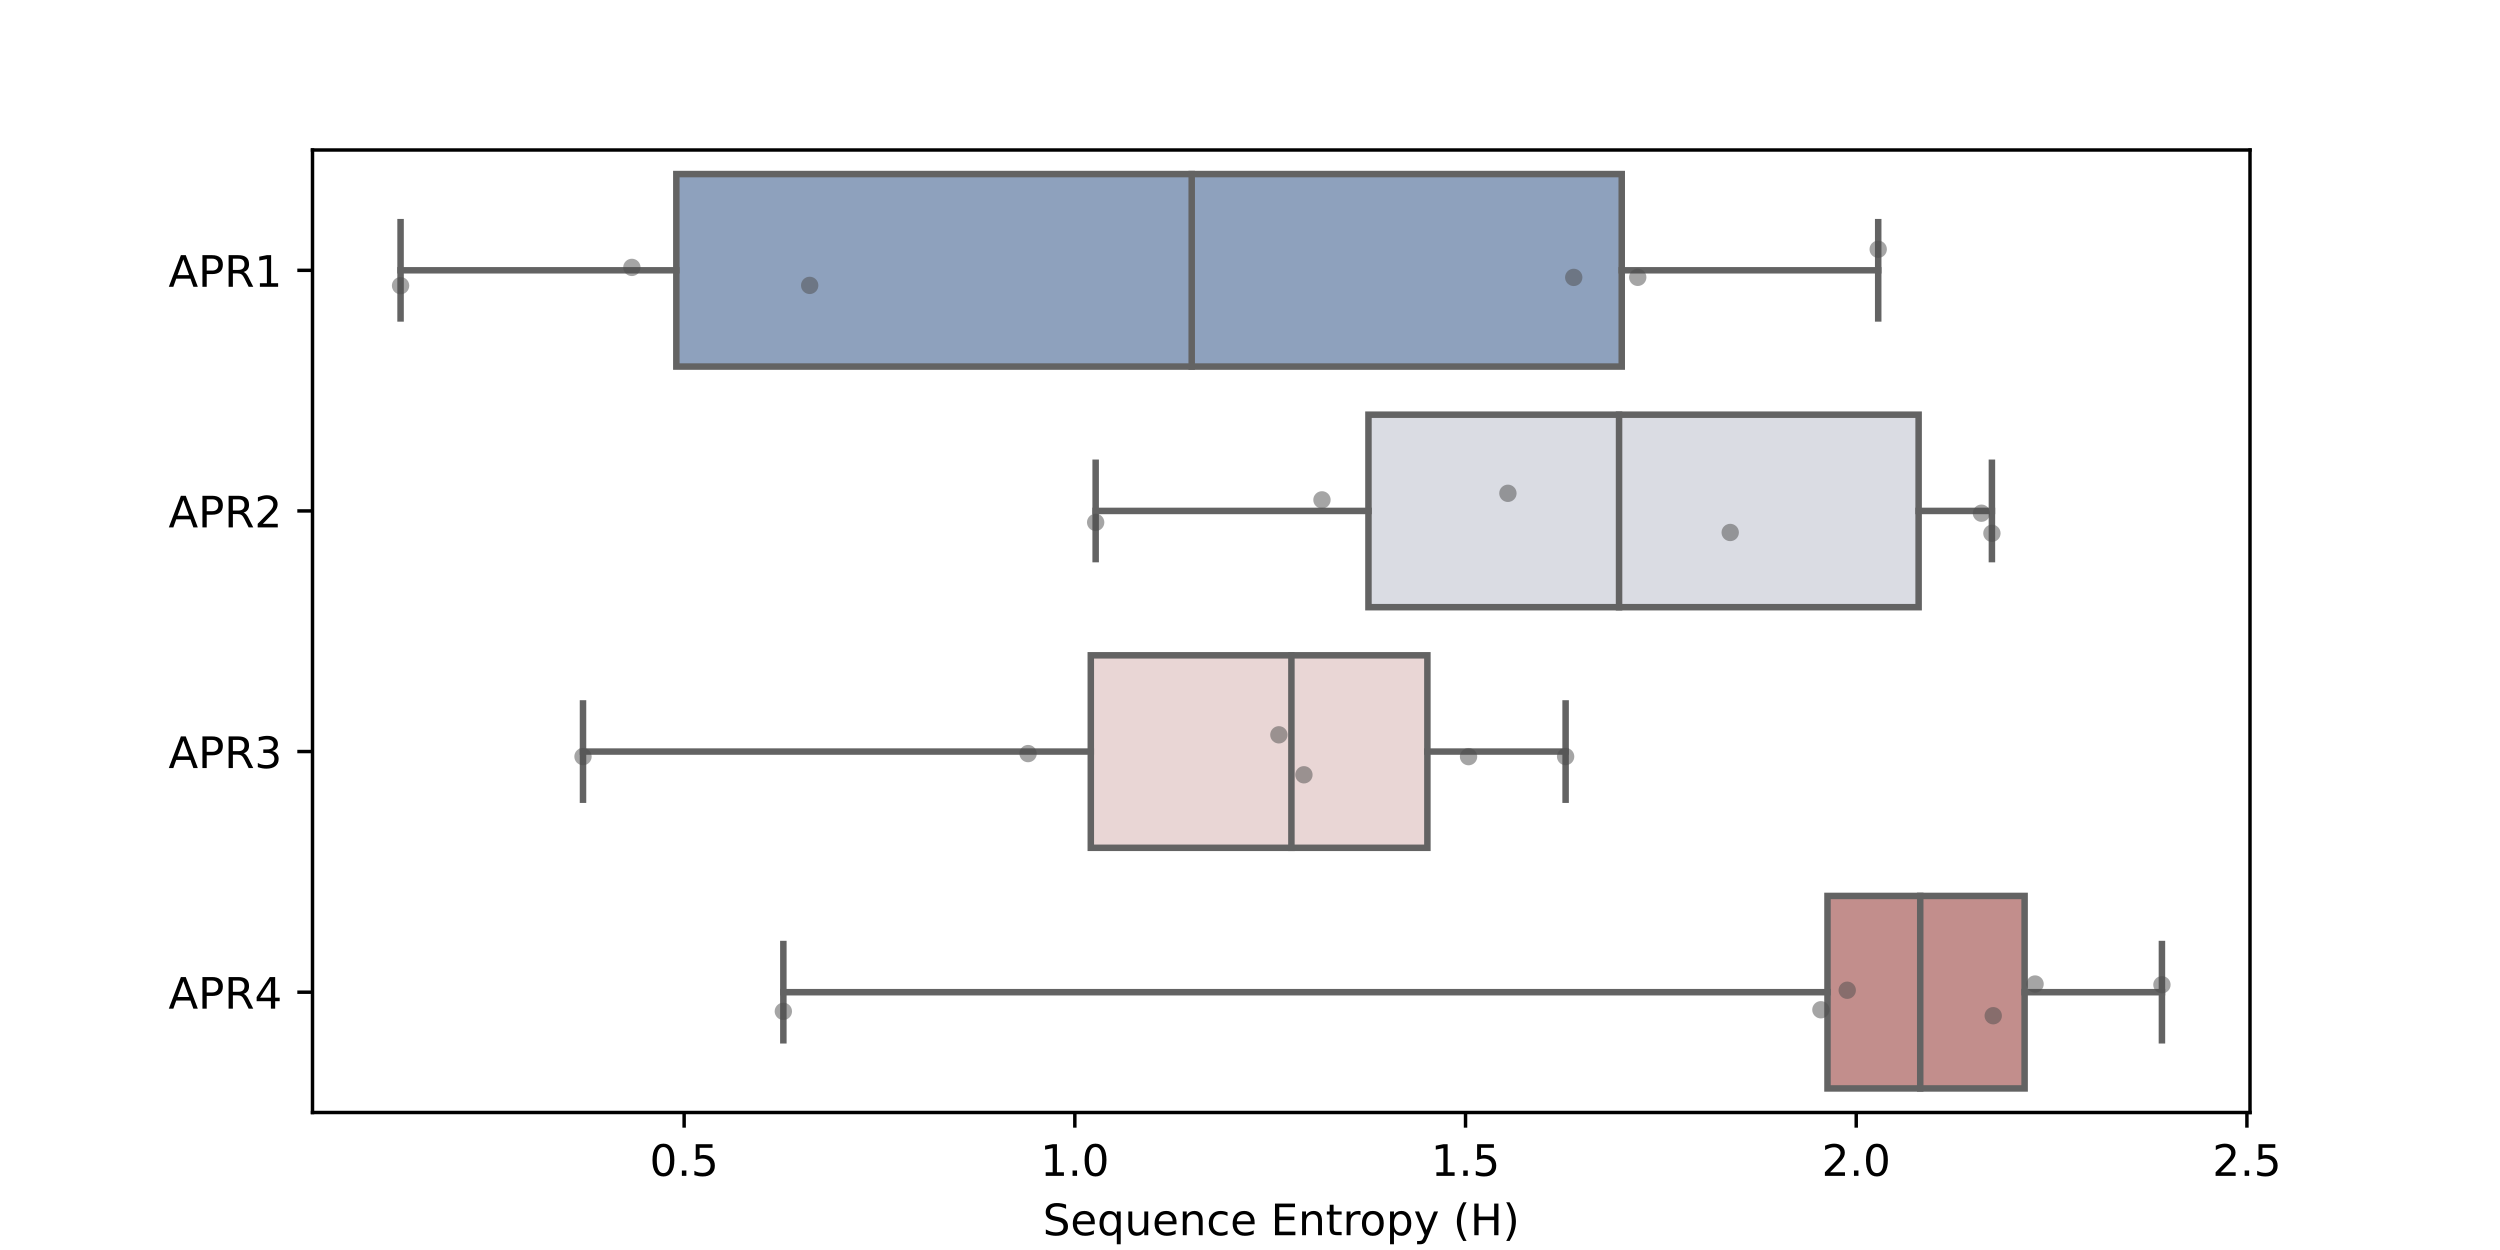
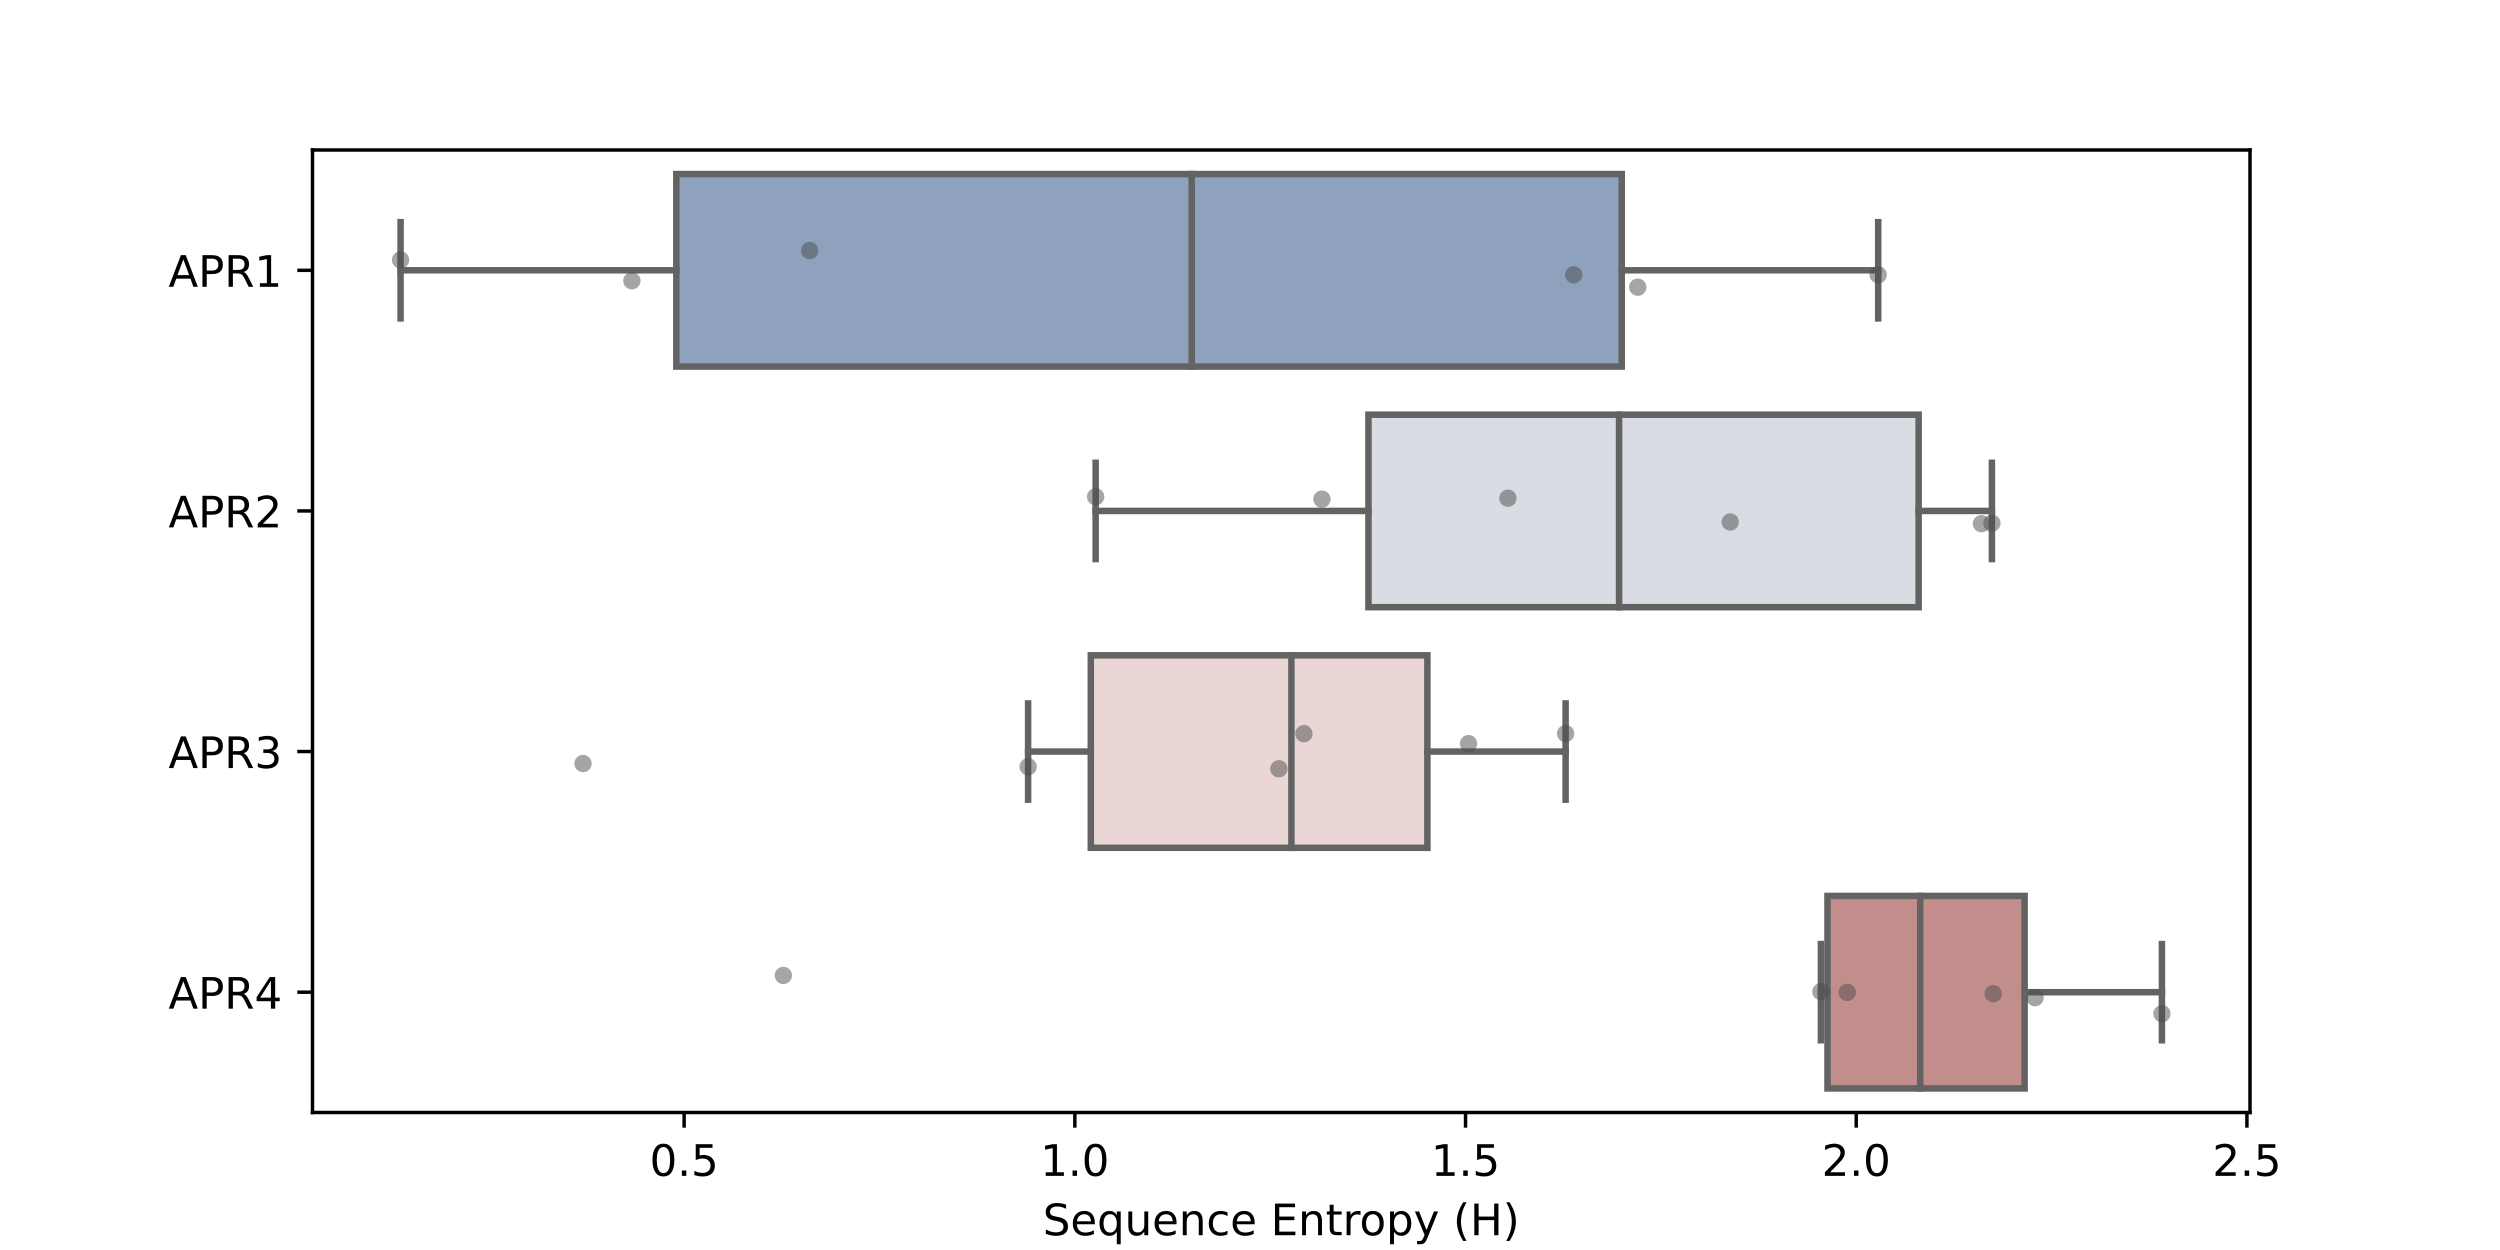
<svg xmlns="http://www.w3.org/2000/svg" xmlns:xlink="http://www.w3.org/1999/xlink" height="288pt" version="1.1" viewBox="0 0 576 288" width="576pt">
  <defs>
    <style type="text/css">*{stroke-linecap:butt;stroke-linejoin:round;}</style>
  </defs>
  <g id="figure_1">
    <g id="patch_1">
      <path d="M 0 288  L 576 288  L 576 0  L 0 0  z " style="fill:#ffffff;" />
    </g>
    <g id="axes_1">
      <g id="patch_2">
        <path d="M 72 256.32  L 518.4 256.32  L 518.4 34.56  L 72 34.56  z " style="fill:#ffffff;" />
      </g>
      <g id="patch_3">
-         <path clip-path="url(#p00f5f6e5c4)" d="M 155.826 40.104  L 155.826 84.456  L 373.648 84.456  L 373.648 40.104  L 155.826 40.104  z " style="fill:#8ea1bd;stroke:#636363;stroke-linejoin:miter;stroke-width:1.5;" />
+         <path clip-path="url(#pb69d9eee3f)" d="M 155.826 40.104  L 155.826 84.456  L 373.648 84.456  L 373.648 40.104  L 155.826 40.104  z " style="fill:#8ea1bd;stroke:#636363;stroke-linejoin:miter;stroke-width:1.5;" />
      </g>
      <g id="patch_4">
-         <path clip-path="url(#p00f5f6e5c4)" d="M 315.291 95.544  L 315.291 139.896  L 442.051 139.896  L 442.051 95.544  L 315.291 95.544  z " style="fill:#dadce3;stroke:#636363;stroke-linejoin:miter;stroke-width:1.5;" />
+         <path clip-path="url(#pb69d9eee3f)" d="M 315.291 95.544  L 315.291 139.896  L 442.051 139.896  L 442.051 95.544  L 315.291 95.544  z " style="fill:#dadce3;stroke:#636363;stroke-linejoin:miter;stroke-width:1.5;" />
      </g>
      <g id="patch_5">
-         <path clip-path="url(#p00f5f6e5c4)" d="M 251.32 150.984  L 251.32 195.336  L 328.87 195.336  L 328.87 150.984  L 251.32 150.984  z " style="fill:#e9d6d5;stroke:#636363;stroke-linejoin:miter;stroke-width:1.5;" />
+         <path clip-path="url(#pb69d9eee3f)" d="M 251.32 150.984  L 251.32 195.336  L 328.87 195.336  L 328.87 150.984  L 251.32 150.984  z " style="fill:#e9d6d5;stroke:#636363;stroke-linejoin:miter;stroke-width:1.5;" />
      </g>
      <g id="patch_6">
-         <path clip-path="url(#p00f5f6e5c4)" d="M 421.053 206.424  L 421.053 250.776  L 466.47 250.776  L 466.47 206.424  L 421.053 206.424  z " style="fill:#c28e8c;stroke:#636363;stroke-linejoin:miter;stroke-width:1.5;" />
+         <path clip-path="url(#pb69d9eee3f)" d="M 421.053 206.424  L 421.053 250.776  L 466.47 250.776  L 466.47 206.424  L 421.053 206.424  z " style="fill:#c28e8c;stroke:#636363;stroke-linejoin:miter;stroke-width:1.5;" />
      </g>
      <g id="matplotlib.axis_1">
        <g id="xtick_1">
          <g id="line2d_1">
            <defs>
-               <path d="M 0 0  L 0 3.5  " id="m4637fc9f55" style="stroke:#000000;stroke-width:0.8;" />
+               <path d="M 0 0  L 0 3.5  " id="m3fe7a7cf0f" style="stroke:#000000;stroke-width:0.8;" />
            </defs>
            <g>
-               <use style="stroke:#000000;stroke-width:0.8;" x="157.625" xlink:href="#m4637fc9f55" y="256.32" />
+               <use style="stroke:#000000;stroke-width:0.8;" x="157.625" xlink:href="#m3fe7a7cf0f" y="256.32" />
            </g>
          </g>
          <g id="text_1">
            <g transform="translate(149.6733 270.9184)scale(0.1 -0.1)">
              <defs>
                <path d="M 31.781 66.406  Q 24.172 66.406 20.328 58.906  Q 16.5 51.422 16.5 36.375  Q 16.5 21.391 20.328 13.891  Q 24.172 6.391 31.781 6.391  Q 39.453 6.391 43.281 13.891  Q 47.125 21.391 47.125 36.375  Q 47.125 51.422 43.281 58.906  Q 39.453 66.406 31.781 66.406  z M 31.781 74.219  Q 44.047 74.219 50.516 64.516  Q 56.984 54.828 56.984 36.375  Q 56.984 17.969 50.516 8.266  Q 44.047 -1.422 31.781 -1.422  Q 19.531 -1.422 13.062 8.266  Q 6.594 17.969 6.594 36.375  Q 6.594 54.828 13.062 64.516  Q 19.531 74.219 31.781 74.219  z " id="DejaVuSans-48" />
                <path d="M 10.688 12.406  L 21 12.406  L 21 0  L 10.688 0  z " id="DejaVuSans-46" />
                <path d="M 10.797 72.906  L 49.516 72.906  L 49.516 64.594  L 19.828 64.594  L 19.828 46.734  Q 21.969 47.469 24.109 47.828  Q 26.266 48.188 28.422 48.188  Q 40.625 48.188 47.75 41.5  Q 54.891 34.812 54.891 23.391  Q 54.891 11.625 47.562 5.094  Q 40.234 -1.422 26.906 -1.422  Q 22.312 -1.422 17.547 -0.641  Q 12.797 0.141 7.719 1.703  L 7.719 11.625  Q 12.109 9.234 16.797 8.062  Q 21.484 6.891 26.703 6.891  Q 35.156 6.891 40.078 11.328  Q 45.016 15.766 45.016 23.391  Q 45.016 31 40.078 35.438  Q 35.156 39.891 26.703 39.891  Q 22.75 39.891 18.812 39.016  Q 14.891 38.141 10.797 36.281  z " id="DejaVuSans-53" />
              </defs>
              <use xlink:href="#DejaVuSans-48" />
              <use x="63.623" xlink:href="#DejaVuSans-46" />
              <use x="95.41" xlink:href="#DejaVuSans-53" />
            </g>
          </g>
        </g>
        <g id="xtick_2">
          <g id="line2d_2">
            <g>
-               <use style="stroke:#000000;stroke-width:0.8;" x="247.641" xlink:href="#m4637fc9f55" y="256.32" />
+               <use style="stroke:#000000;stroke-width:0.8;" x="247.641" xlink:href="#m3fe7a7cf0f" y="256.32" />
            </g>
          </g>
          <g id="text_2">
            <g transform="translate(239.6897 270.9184)scale(0.1 -0.1)">
              <defs>
                <path d="M 12.406 8.297  L 28.516 8.297  L 28.516 63.922  L 10.984 60.406  L 10.984 69.391  L 28.422 72.906  L 38.281 72.906  L 38.281 8.297  L 54.391 8.297  L 54.391 0  L 12.406 0  z " id="DejaVuSans-49" />
              </defs>
              <use xlink:href="#DejaVuSans-49" />
              <use x="63.623" xlink:href="#DejaVuSans-46" />
              <use x="95.41" xlink:href="#DejaVuSans-48" />
            </g>
          </g>
        </g>
        <g id="xtick_3">
          <g id="line2d_3">
            <g>
-               <use style="stroke:#000000;stroke-width:0.8;" x="337.658" xlink:href="#m4637fc9f55" y="256.32" />
+               <use style="stroke:#000000;stroke-width:0.8;" x="337.658" xlink:href="#m3fe7a7cf0f" y="256.32" />
            </g>
          </g>
          <g id="text_3">
            <g transform="translate(329.7061 270.9184)scale(0.1 -0.1)">
              <use xlink:href="#DejaVuSans-49" />
              <use x="63.623" xlink:href="#DejaVuSans-46" />
              <use x="95.41" xlink:href="#DejaVuSans-53" />
            </g>
          </g>
        </g>
        <g id="xtick_4">
          <g id="line2d_4">
            <g>
-               <use style="stroke:#000000;stroke-width:0.8;" x="427.674" xlink:href="#m4637fc9f55" y="256.32" />
+               <use style="stroke:#000000;stroke-width:0.8;" x="427.674" xlink:href="#m3fe7a7cf0f" y="256.32" />
            </g>
          </g>
          <g id="text_4">
            <g transform="translate(419.7225 270.9184)scale(0.1 -0.1)">
              <defs>
                <path d="M 19.188 8.297  L 53.609 8.297  L 53.609 0  L 7.328 0  L 7.328 8.297  Q 12.938 14.109 22.625 23.891  Q 32.328 33.688 34.812 36.531  Q 39.547 41.844 41.422 45.531  Q 43.312 49.219 43.312 52.781  Q 43.312 58.594 39.234 62.25  Q 35.156 65.922 28.609 65.922  Q 23.969 65.922 18.812 64.312  Q 13.672 62.703 7.812 59.422  L 7.812 69.391  Q 13.766 71.781 18.938 73  Q 24.125 74.219 28.422 74.219  Q 39.75 74.219 46.484 68.547  Q 53.219 62.891 53.219 53.422  Q 53.219 48.922 51.531 44.891  Q 49.859 40.875 45.406 35.406  Q 44.188 33.984 37.641 27.219  Q 31.109 20.453 19.188 8.297  z " id="DejaVuSans-50" />
              </defs>
              <use xlink:href="#DejaVuSans-50" />
              <use x="63.623" xlink:href="#DejaVuSans-46" />
              <use x="95.41" xlink:href="#DejaVuSans-48" />
            </g>
          </g>
        </g>
        <g id="xtick_5">
          <g id="line2d_5">
            <g>
-               <use style="stroke:#000000;stroke-width:0.8;" x="517.69" xlink:href="#m4637fc9f55" y="256.32" />
+               <use style="stroke:#000000;stroke-width:0.8;" x="517.69" xlink:href="#m3fe7a7cf0f" y="256.32" />
            </g>
          </g>
          <g id="text_5">
            <g transform="translate(509.7388 270.9184)scale(0.1 -0.1)">
              <use xlink:href="#DejaVuSans-50" />
              <use x="63.623" xlink:href="#DejaVuSans-46" />
              <use x="95.41" xlink:href="#DejaVuSans-53" />
            </g>
          </g>
        </g>
        <g id="text_6">
          <g transform="translate(240.2711 284.5966)scale(0.1 -0.1)">
            <defs>
              <path d="M 53.516 70.516  L 53.516 60.891  Q 47.906 63.578 42.922 64.891  Q 37.938 66.219 33.297 66.219  Q 25.25 66.219 20.875 63.094  Q 16.5 59.969 16.5 54.203  Q 16.5 49.359 19.406 46.891  Q 22.312 44.438 30.422 42.922  L 36.375 41.703  Q 47.406 39.594 52.656 34.297  Q 57.906 29 57.906 20.125  Q 57.906 9.516 50.797 4.047  Q 43.703 -1.422 29.984 -1.422  Q 24.812 -1.422 18.969 -0.25  Q 13.141 0.922 6.891 3.219  L 6.891 13.375  Q 12.891 10.016 18.656 8.297  Q 24.422 6.594 29.984 6.594  Q 38.422 6.594 43.016 9.906  Q 47.609 13.234 47.609 19.391  Q 47.609 24.75 44.312 27.781  Q 41.016 30.812 33.5 32.328  L 27.484 33.5  Q 16.453 35.688 11.516 40.375  Q 6.594 45.062 6.594 53.422  Q 6.594 63.094 13.406 68.656  Q 20.219 74.219 32.172 74.219  Q 37.312 74.219 42.625 73.281  Q 47.953 72.359 53.516 70.516  z " id="DejaVuSans-83" />
              <path d="M 56.203 29.594  L 56.203 25.203  L 14.891 25.203  Q 15.484 15.922 20.484 11.062  Q 25.484 6.203 34.422 6.203  Q 39.594 6.203 44.453 7.469  Q 49.312 8.734 54.109 11.281  L 54.109 2.781  Q 49.266 0.734 44.188 -0.344  Q 39.109 -1.422 33.891 -1.422  Q 20.797 -1.422 13.156 6.188  Q 5.516 13.812 5.516 26.812  Q 5.516 40.234 12.766 48.109  Q 20.016 56 32.328 56  Q 43.359 56 49.781 48.891  Q 56.203 41.797 56.203 29.594  z M 47.219 32.234  Q 47.125 39.594 43.094 43.984  Q 39.062 48.391 32.422 48.391  Q 24.906 48.391 20.391 44.141  Q 15.875 39.891 15.188 32.172  z " id="DejaVuSans-101" />
              <path d="M 14.797 27.297  Q 14.797 17.391 18.875 11.75  Q 22.953 6.109 30.078 6.109  Q 37.203 6.109 41.297 11.75  Q 45.406 17.391 45.406 27.297  Q 45.406 37.203 41.297 42.844  Q 37.203 48.484 30.078 48.484  Q 22.953 48.484 18.875 42.844  Q 14.797 37.203 14.797 27.297  z M 45.406 8.203  Q 42.578 3.328 38.25 0.953  Q 33.938 -1.422 27.875 -1.422  Q 17.969 -1.422 11.734 6.484  Q 5.516 14.406 5.516 27.297  Q 5.516 40.188 11.734 48.094  Q 17.969 56 27.875 56  Q 33.938 56 38.25 53.625  Q 42.578 51.266 45.406 46.391  L 45.406 54.688  L 54.391 54.688  L 54.391 -20.797  L 45.406 -20.797  z " id="DejaVuSans-113" />
              <path d="M 8.5 21.578  L 8.5 54.688  L 17.484 54.688  L 17.484 21.922  Q 17.484 14.156 20.5 10.266  Q 23.531 6.391 29.594 6.391  Q 36.859 6.391 41.078 11.031  Q 45.312 15.672 45.312 23.688  L 45.312 54.688  L 54.297 54.688  L 54.297 0  L 45.312 0  L 45.312 8.406  Q 42.047 3.422 37.719 1  Q 33.406 -1.422 27.688 -1.422  Q 18.266 -1.422 13.375 4.438  Q 8.5 10.297 8.5 21.578  z M 31.109 56  z " id="DejaVuSans-117" />
              <path d="M 54.891 33.016  L 54.891 0  L 45.906 0  L 45.906 32.719  Q 45.906 40.484 42.875 44.328  Q 39.844 48.188 33.797 48.188  Q 26.516 48.188 22.312 43.547  Q 18.109 38.922 18.109 30.906  L 18.109 0  L 9.078 0  L 9.078 54.688  L 18.109 54.688  L 18.109 46.188  Q 21.344 51.125 25.703 53.562  Q 30.078 56 35.797 56  Q 45.219 56 50.047 50.172  Q 54.891 44.344 54.891 33.016  z " id="DejaVuSans-110" />
              <path d="M 48.781 52.594  L 48.781 44.188  Q 44.969 46.297 41.141 47.344  Q 37.312 48.391 33.406 48.391  Q 24.656 48.391 19.812 42.844  Q 14.984 37.312 14.984 27.297  Q 14.984 17.281 19.812 11.734  Q 24.656 6.203 33.406 6.203  Q 37.312 6.203 41.141 7.25  Q 44.969 8.297 48.781 10.406  L 48.781 2.094  Q 45.016 0.344 40.984 -0.531  Q 36.969 -1.422 32.422 -1.422  Q 20.062 -1.422 12.781 6.344  Q 5.516 14.109 5.516 27.297  Q 5.516 40.672 12.859 48.328  Q 20.219 56 33.016 56  Q 37.156 56 41.109 55.141  Q 45.062 54.297 48.781 52.594  z " id="DejaVuSans-99" />
              <path id="DejaVuSans-32" />
              <path d="M 9.812 72.906  L 55.906 72.906  L 55.906 64.594  L 19.672 64.594  L 19.672 43.016  L 54.391 43.016  L 54.391 34.719  L 19.672 34.719  L 19.672 8.297  L 56.781 8.297  L 56.781 0  L 9.812 0  z " id="DejaVuSans-69" />
              <path d="M 18.312 70.219  L 18.312 54.688  L 36.812 54.688  L 36.812 47.703  L 18.312 47.703  L 18.312 18.016  Q 18.312 11.328 20.141 9.422  Q 21.969 7.516 27.594 7.516  L 36.812 7.516  L 36.812 0  L 27.594 0  Q 17.188 0 13.234 3.875  Q 9.281 7.766 9.281 18.016  L 9.281 47.703  L 2.688 47.703  L 2.688 54.688  L 9.281 54.688  L 9.281 70.219  z " id="DejaVuSans-116" />
              <path d="M 41.109 46.297  Q 39.594 47.172 37.812 47.578  Q 36.031 48 33.891 48  Q 26.266 48 22.188 43.047  Q 18.109 38.094 18.109 28.812  L 18.109 0  L 9.078 0  L 9.078 54.688  L 18.109 54.688  L 18.109 46.188  Q 20.953 51.172 25.484 53.578  Q 30.031 56 36.531 56  Q 37.453 56 38.578 55.875  Q 39.703 55.766 41.062 55.516  z " id="DejaVuSans-114" />
              <path d="M 30.609 48.391  Q 23.391 48.391 19.188 42.75  Q 14.984 37.109 14.984 27.297  Q 14.984 17.484 19.156 11.844  Q 23.344 6.203 30.609 6.203  Q 37.797 6.203 41.984 11.859  Q 46.188 17.531 46.188 27.297  Q 46.188 37.016 41.984 42.703  Q 37.797 48.391 30.609 48.391  z M 30.609 56  Q 42.328 56 49.016 48.375  Q 55.719 40.766 55.719 27.297  Q 55.719 13.875 49.016 6.219  Q 42.328 -1.422 30.609 -1.422  Q 18.844 -1.422 12.172 6.219  Q 5.516 13.875 5.516 27.297  Q 5.516 40.766 12.172 48.375  Q 18.844 56 30.609 56  z " id="DejaVuSans-111" />
              <path d="M 18.109 8.203  L 18.109 -20.797  L 9.078 -20.797  L 9.078 54.688  L 18.109 54.688  L 18.109 46.391  Q 20.953 51.266 25.266 53.625  Q 29.594 56 35.594 56  Q 45.562 56 51.781 48.094  Q 58.016 40.188 58.016 27.297  Q 58.016 14.406 51.781 6.484  Q 45.562 -1.422 35.594 -1.422  Q 29.594 -1.422 25.266 0.953  Q 20.953 3.328 18.109 8.203  z M 48.688 27.297  Q 48.688 37.203 44.609 42.844  Q 40.531 48.484 33.406 48.484  Q 26.266 48.484 22.188 42.844  Q 18.109 37.203 18.109 27.297  Q 18.109 17.391 22.188 11.75  Q 26.266 6.109 33.406 6.109  Q 40.531 6.109 44.609 11.75  Q 48.688 17.391 48.688 27.297  z " id="DejaVuSans-112" />
              <path d="M 32.172 -5.078  Q 28.375 -14.844 24.75 -17.812  Q 21.141 -20.797 15.094 -20.797  L 7.906 -20.797  L 7.906 -13.281  L 13.188 -13.281  Q 16.891 -13.281 18.938 -11.516  Q 21 -9.766 23.484 -3.219  L 25.094 0.875  L 2.984 54.688  L 12.5 54.688  L 29.594 11.922  L 46.688 54.688  L 56.203 54.688  z " id="DejaVuSans-121" />
              <path d="M 31 75.875  Q 24.469 64.656 21.281 53.656  Q 18.109 42.672 18.109 31.391  Q 18.109 20.125 21.312 9.062  Q 24.516 -2 31 -13.188  L 23.188 -13.188  Q 15.875 -1.703 12.234 9.375  Q 8.594 20.453 8.594 31.391  Q 8.594 42.281 12.203 53.312  Q 15.828 64.359 23.188 75.875  z " id="DejaVuSans-40" />
              <path d="M 9.812 72.906  L 19.672 72.906  L 19.672 43.016  L 55.516 43.016  L 55.516 72.906  L 65.375 72.906  L 65.375 0  L 55.516 0  L 55.516 34.719  L 19.672 34.719  L 19.672 0  L 9.812 0  z " id="DejaVuSans-72" />
              <path d="M 8.016 75.875  L 15.828 75.875  Q 23.141 64.359 26.781 53.312  Q 30.422 42.281 30.422 31.391  Q 30.422 20.453 26.781 9.375  Q 23.141 -1.703 15.828 -13.188  L 8.016 -13.188  Q 14.5 -2 17.703 9.062  Q 20.906 20.125 20.906 31.391  Q 20.906 42.672 17.703 53.656  Q 14.5 64.656 8.016 75.875  z " id="DejaVuSans-41" />
            </defs>
            <use xlink:href="#DejaVuSans-83" />
            <use x="63.477" xlink:href="#DejaVuSans-101" />
            <use x="125" xlink:href="#DejaVuSans-113" />
            <use x="188.477" xlink:href="#DejaVuSans-117" />
            <use x="251.855" xlink:href="#DejaVuSans-101" />
            <use x="313.379" xlink:href="#DejaVuSans-110" />
            <use x="376.758" xlink:href="#DejaVuSans-99" />
            <use x="431.738" xlink:href="#DejaVuSans-101" />
            <use x="493.262" xlink:href="#DejaVuSans-32" />
            <use x="525.049" xlink:href="#DejaVuSans-69" />
            <use x="588.232" xlink:href="#DejaVuSans-110" />
            <use x="651.611" xlink:href="#DejaVuSans-116" />
            <use x="690.82" xlink:href="#DejaVuSans-114" />
            <use x="729.684" xlink:href="#DejaVuSans-111" />
            <use x="790.865" xlink:href="#DejaVuSans-112" />
            <use x="854.342" xlink:href="#DejaVuSans-121" />
            <use x="913.521" xlink:href="#DejaVuSans-32" />
            <use x="945.309" xlink:href="#DejaVuSans-40" />
            <use x="984.322" xlink:href="#DejaVuSans-72" />
            <use x="1059.518" xlink:href="#DejaVuSans-41" />
          </g>
        </g>
      </g>
      <g id="matplotlib.axis_2">
        <g id="ytick_1">
          <g id="line2d_6">
            <defs>
-               <path d="M 0 0  L -3.5 0  " id="ma2415caf03" style="stroke:#000000;stroke-width:0.8;" />
+               <path d="M 0 0  L -3.5 0  " id="m2f9287ce97" style="stroke:#000000;stroke-width:0.8;" />
            </defs>
            <g>
-               <use style="stroke:#000000;stroke-width:0.8;" x="72" xlink:href="#ma2415caf03" y="62.28" />
+               <use style="stroke:#000000;stroke-width:0.8;" x="72" xlink:href="#m2f9287ce97" y="62.28" />
            </g>
          </g>
          <g id="text_7">
            <g transform="translate(38.81875 66.07922)scale(0.1 -0.1)">
              <defs>
                <path d="M 34.188 63.188  L 20.797 26.906  L 47.609 26.906  z M 28.609 72.906  L 39.797 72.906  L 67.578 0  L 57.328 0  L 50.688 18.703  L 17.828 18.703  L 11.188 0  L 0.781 0  z " id="DejaVuSans-65" />
                <path d="M 19.672 64.797  L 19.672 37.406  L 32.078 37.406  Q 38.969 37.406 42.719 40.969  Q 46.484 44.531 46.484 51.125  Q 46.484 57.672 42.719 61.234  Q 38.969 64.797 32.078 64.797  z M 9.812 72.906  L 32.078 72.906  Q 44.344 72.906 50.609 67.359  Q 56.891 61.812 56.891 51.125  Q 56.891 40.328 50.609 34.812  Q 44.344 29.297 32.078 29.297  L 19.672 29.297  L 19.672 0  L 9.812 0  z " id="DejaVuSans-80" />
                <path d="M 44.391 34.188  Q 47.562 33.109 50.562 29.594  Q 53.562 26.078 56.594 19.922  L 66.609 0  L 56 0  L 46.688 18.703  Q 43.062 26.031 39.672 28.422  Q 36.281 30.812 30.422 30.812  L 19.672 30.812  L 19.672 0  L 9.812 0  L 9.812 72.906  L 32.078 72.906  Q 44.578 72.906 50.734 67.672  Q 56.891 62.453 56.891 51.906  Q 56.891 45.016 53.688 40.469  Q 50.484 35.938 44.391 34.188  z M 19.672 64.797  L 19.672 38.922  L 32.078 38.922  Q 39.203 38.922 42.844 42.219  Q 46.484 45.516 46.484 51.906  Q 46.484 58.297 42.844 61.547  Q 39.203 64.797 32.078 64.797  z " id="DejaVuSans-82" />
              </defs>
              <use xlink:href="#DejaVuSans-65" />
              <use x="68.408" xlink:href="#DejaVuSans-80" />
              <use x="128.711" xlink:href="#DejaVuSans-82" />
              <use x="198.193" xlink:href="#DejaVuSans-49" />
            </g>
          </g>
        </g>
        <g id="ytick_2">
          <g id="line2d_7">
            <g>
-               <use style="stroke:#000000;stroke-width:0.8;" x="72" xlink:href="#ma2415caf03" y="117.72" />
+               <use style="stroke:#000000;stroke-width:0.8;" x="72" xlink:href="#m2f9287ce97" y="117.72" />
            </g>
          </g>
          <g id="text_8">
            <g transform="translate(38.81875 121.5192)scale(0.1 -0.1)">
              <use xlink:href="#DejaVuSans-65" />
              <use x="68.408" xlink:href="#DejaVuSans-80" />
              <use x="128.711" xlink:href="#DejaVuSans-82" />
              <use x="198.193" xlink:href="#DejaVuSans-50" />
            </g>
          </g>
        </g>
        <g id="ytick_3">
          <g id="line2d_8">
            <g>
-               <use style="stroke:#000000;stroke-width:0.8;" x="72" xlink:href="#ma2415caf03" y="173.16" />
+               <use style="stroke:#000000;stroke-width:0.8;" x="72" xlink:href="#m2f9287ce97" y="173.16" />
            </g>
          </g>
          <g id="text_9">
            <g transform="translate(38.81875 176.9592)scale(0.1 -0.1)">
              <defs>
                <path d="M 40.578 39.312  Q 47.656 37.797 51.625 33  Q 55.609 28.219 55.609 21.188  Q 55.609 10.406 48.188 4.484  Q 40.766 -1.422 27.094 -1.422  Q 22.516 -1.422 17.656 -0.516  Q 12.797 0.391 7.625 2.203  L 7.625 11.719  Q 11.719 9.328 16.594 8.109  Q 21.484 6.891 26.812 6.891  Q 36.078 6.891 40.938 10.547  Q 45.797 14.203 45.797 21.188  Q 45.797 27.641 41.281 31.266  Q 36.766 34.906 28.719 34.906  L 20.219 34.906  L 20.219 43.016  L 29.109 43.016  Q 36.375 43.016 40.234 45.922  Q 44.094 48.828 44.094 54.297  Q 44.094 59.906 40.109 62.906  Q 36.141 65.922 28.719 65.922  Q 24.656 65.922 20.016 65.031  Q 15.375 64.156 9.812 62.312  L 9.812 71.094  Q 15.438 72.656 20.344 73.438  Q 25.25 74.219 29.594 74.219  Q 40.828 74.219 47.359 69.109  Q 53.906 64.016 53.906 55.328  Q 53.906 49.266 50.438 45.094  Q 46.969 40.922 40.578 39.312  z " id="DejaVuSans-51" />
              </defs>
              <use xlink:href="#DejaVuSans-65" />
              <use x="68.408" xlink:href="#DejaVuSans-80" />
              <use x="128.711" xlink:href="#DejaVuSans-82" />
              <use x="198.193" xlink:href="#DejaVuSans-51" />
            </g>
          </g>
        </g>
        <g id="ytick_4">
          <g id="line2d_9">
            <g>
-               <use style="stroke:#000000;stroke-width:0.8;" x="72" xlink:href="#ma2415caf03" y="228.6" />
+               <use style="stroke:#000000;stroke-width:0.8;" x="72" xlink:href="#m2f9287ce97" y="228.6" />
            </g>
          </g>
          <g id="text_10">
            <g transform="translate(38.81875 232.3992)scale(0.1 -0.1)">
              <defs>
                <path d="M 37.797 64.312  L 12.891 25.391  L 37.797 25.391  z M 35.203 72.906  L 47.609 72.906  L 47.609 25.391  L 58.016 25.391  L 58.016 17.188  L 47.609 17.188  L 47.609 0  L 37.797 0  L 37.797 17.188  L 4.891 17.188  L 4.891 26.703  z " id="DejaVuSans-52" />
              </defs>
              <use xlink:href="#DejaVuSans-65" />
              <use x="68.408" xlink:href="#DejaVuSans-80" />
              <use x="128.711" xlink:href="#DejaVuSans-82" />
              <use x="198.193" xlink:href="#DejaVuSans-52" />
            </g>
          </g>
        </g>
      </g>
      <g id="line2d_10">
-         <path clip-path="url(#p00f5f6e5c4)" d="M 155.826 62.28  L 92.291 62.28  " style="fill:none;stroke:#636363;stroke-linecap:square;stroke-width:1.5;" />
+         <path clip-path="url(#pb69d9eee3f)" d="M 155.826 62.28  L 92.291 62.28  " style="fill:none;stroke:#636363;stroke-linecap:square;stroke-width:1.5;" />
      </g>
      <g id="line2d_11">
-         <path clip-path="url(#p00f5f6e5c4)" d="M 373.648 62.28  L 432.738 62.28  " style="fill:none;stroke:#636363;stroke-linecap:square;stroke-width:1.5;" />
+         <path clip-path="url(#pb69d9eee3f)" d="M 373.648 62.28  L 432.738 62.28  " style="fill:none;stroke:#636363;stroke-linecap:square;stroke-width:1.5;" />
      </g>
      <g id="line2d_12">
-         <path clip-path="url(#p00f5f6e5c4)" d="M 92.291 51.192  L 92.291 73.368  " style="fill:none;stroke:#636363;stroke-linecap:square;stroke-width:1.5;" />
+         <path clip-path="url(#pb69d9eee3f)" d="M 92.291 51.192  L 92.291 73.368  " style="fill:none;stroke:#636363;stroke-linecap:square;stroke-width:1.5;" />
      </g>
      <g id="line2d_13">
-         <path clip-path="url(#p00f5f6e5c4)" d="M 432.738 51.192  L 432.738 73.368  " style="fill:none;stroke:#636363;stroke-linecap:square;stroke-width:1.5;" />
+         <path clip-path="url(#pb69d9eee3f)" d="M 432.738 51.192  L 432.738 73.368  " style="fill:none;stroke:#636363;stroke-linecap:square;stroke-width:1.5;" />
      </g>
      <g id="line2d_14" />
      <g id="line2d_15">
-         <path clip-path="url(#p00f5f6e5c4)" d="M 315.291 117.72  L 252.439 117.72  " style="fill:none;stroke:#636363;stroke-linecap:square;stroke-width:1.5;" />
+         <path clip-path="url(#pb69d9eee3f)" d="M 315.291 117.72  L 252.439 117.72  " style="fill:none;stroke:#636363;stroke-linecap:square;stroke-width:1.5;" />
      </g>
      <g id="line2d_16">
-         <path clip-path="url(#p00f5f6e5c4)" d="M 442.051 117.72  L 458.937 117.72  " style="fill:none;stroke:#636363;stroke-linecap:square;stroke-width:1.5;" />
+         <path clip-path="url(#pb69d9eee3f)" d="M 442.051 117.72  L 458.937 117.72  " style="fill:none;stroke:#636363;stroke-linecap:square;stroke-width:1.5;" />
      </g>
      <g id="line2d_17">
-         <path clip-path="url(#p00f5f6e5c4)" d="M 252.439 106.632  L 252.439 128.808  " style="fill:none;stroke:#636363;stroke-linecap:square;stroke-width:1.5;" />
+         <path clip-path="url(#pb69d9eee3f)" d="M 252.439 106.632  L 252.439 128.808  " style="fill:none;stroke:#636363;stroke-linecap:square;stroke-width:1.5;" />
      </g>
      <g id="line2d_18">
-         <path clip-path="url(#p00f5f6e5c4)" d="M 458.937 106.632  L 458.937 128.808  " style="fill:none;stroke:#636363;stroke-linecap:square;stroke-width:1.5;" />
+         <path clip-path="url(#pb69d9eee3f)" d="M 458.937 106.632  L 458.937 128.808  " style="fill:none;stroke:#636363;stroke-linecap:square;stroke-width:1.5;" />
      </g>
      <g id="line2d_19" />
      <g id="line2d_20">
-         <path clip-path="url(#p00f5f6e5c4)" d="M 251.32 173.16  L 134.324 173.16  " style="fill:none;stroke:#636363;stroke-linecap:square;stroke-width:1.5;" />
+         <path clip-path="url(#pb69d9eee3f)" d="M 251.32 173.16  L 236.874 173.16  " style="fill:none;stroke:#636363;stroke-linecap:square;stroke-width:1.5;" />
      </g>
      <g id="line2d_21">
-         <path clip-path="url(#p00f5f6e5c4)" d="M 328.87 173.16  L 360.717 173.16  " style="fill:none;stroke:#636363;stroke-linecap:square;stroke-width:1.5;" />
+         <path clip-path="url(#pb69d9eee3f)" d="M 328.87 173.16  L 360.717 173.16  " style="fill:none;stroke:#636363;stroke-linecap:square;stroke-width:1.5;" />
      </g>
      <g id="line2d_22">
-         <path clip-path="url(#p00f5f6e5c4)" d="M 134.324 162.072  L 134.324 184.248  " style="fill:none;stroke:#636363;stroke-linecap:square;stroke-width:1.5;" />
+         <path clip-path="url(#pb69d9eee3f)" d="M 236.874 162.072  L 236.874 184.248  " style="fill:none;stroke:#636363;stroke-linecap:square;stroke-width:1.5;" />
      </g>
      <g id="line2d_23">
-         <path clip-path="url(#p00f5f6e5c4)" d="M 360.717 162.072  L 360.717 184.248  " style="fill:none;stroke:#636363;stroke-linecap:square;stroke-width:1.5;" />
+         <path clip-path="url(#pb69d9eee3f)" d="M 360.717 162.072  L 360.717 184.248  " style="fill:none;stroke:#636363;stroke-linecap:square;stroke-width:1.5;" />
      </g>
      <g id="line2d_24" />
      <g id="line2d_25">
-         <path clip-path="url(#p00f5f6e5c4)" d="M 421.053 228.6  L 180.483 228.6  " style="fill:none;stroke:#636363;stroke-linecap:square;stroke-width:1.5;" />
+         <path clip-path="url(#pb69d9eee3f)" d="M 421.053 228.6  L 419.537 228.6  " style="fill:none;stroke:#636363;stroke-linecap:square;stroke-width:1.5;" />
      </g>
      <g id="line2d_26">
-         <path clip-path="url(#p00f5f6e5c4)" d="M 466.47 228.6  L 498.109 228.6  " style="fill:none;stroke:#636363;stroke-linecap:square;stroke-width:1.5;" />
+         <path clip-path="url(#pb69d9eee3f)" d="M 466.47 228.6  L 498.109 228.6  " style="fill:none;stroke:#636363;stroke-linecap:square;stroke-width:1.5;" />
      </g>
      <g id="line2d_27">
-         <path clip-path="url(#p00f5f6e5c4)" d="M 180.483 217.512  L 180.483 239.688  " style="fill:none;stroke:#636363;stroke-linecap:square;stroke-width:1.5;" />
+         <path clip-path="url(#pb69d9eee3f)" d="M 419.537 217.512  L 419.537 239.688  " style="fill:none;stroke:#636363;stroke-linecap:square;stroke-width:1.5;" />
      </g>
      <g id="line2d_28">
-         <path clip-path="url(#p00f5f6e5c4)" d="M 498.109 217.512  L 498.109 239.688  " style="fill:none;stroke:#636363;stroke-linecap:square;stroke-width:1.5;" />
+         <path clip-path="url(#pb69d9eee3f)" d="M 498.109 217.512  L 498.109 239.688  " style="fill:none;stroke:#636363;stroke-linecap:square;stroke-width:1.5;" />
      </g>
      <g id="line2d_29" />
      <g id="line2d_30">
-         <path clip-path="url(#p00f5f6e5c4)" d="M 274.569 40.104  L 274.569 84.456  " style="fill:none;stroke:#636363;stroke-linecap:square;stroke-width:1.5;" />
+         <path clip-path="url(#pb69d9eee3f)" d="M 274.569 40.104  L 274.569 84.456  " style="fill:none;stroke:#636363;stroke-linecap:square;stroke-width:1.5;" />
      </g>
      <g id="line2d_31">
-         <path clip-path="url(#p00f5f6e5c4)" d="M 373.031 95.544  L 373.031 139.896  " style="fill:none;stroke:#636363;stroke-linecap:square;stroke-width:1.5;" />
+         <path clip-path="url(#pb69d9eee3f)" d="M 373.031 95.544  L 373.031 139.896  " style="fill:none;stroke:#636363;stroke-linecap:square;stroke-width:1.5;" />
      </g>
      <g id="line2d_32">
-         <path clip-path="url(#p00f5f6e5c4)" d="M 297.539 150.984  L 297.539 195.336  " style="fill:none;stroke:#636363;stroke-linecap:square;stroke-width:1.5;" />
+         <path clip-path="url(#pb69d9eee3f)" d="M 297.539 150.984  L 297.539 195.336  " style="fill:none;stroke:#636363;stroke-linecap:square;stroke-width:1.5;" />
      </g>
      <g id="line2d_33">
-         <path clip-path="url(#p00f5f6e5c4)" d="M 442.421 206.424  L 442.421 250.776  " style="fill:none;stroke:#636363;stroke-linecap:square;stroke-width:1.5;" />
+         <path clip-path="url(#pb69d9eee3f)" d="M 442.421 206.424  L 442.421 250.776  " style="fill:none;stroke:#636363;stroke-linecap:square;stroke-width:1.5;" />
      </g>
      <g id="patch_7">
        <path d="M 72 256.32  L 72 34.56  " style="fill:none;stroke:#000000;stroke-linecap:square;stroke-linejoin:miter;stroke-width:0.8;" />
      </g>
      <g id="patch_8">
        <path d="M 518.4 256.32  L 518.4 34.56  " style="fill:none;stroke:#000000;stroke-linecap:square;stroke-linejoin:miter;stroke-width:0.8;" />
      </g>
      <g id="patch_9">
        <path d="M 72 256.32  L 518.4 256.32  " style="fill:none;stroke:#000000;stroke-linecap:square;stroke-linejoin:miter;stroke-width:0.8;" />
      </g>
      <g id="patch_10">
        <path d="M 72 34.56  L 518.4 34.56  " style="fill:none;stroke:#000000;stroke-linecap:square;stroke-linejoin:miter;stroke-width:0.8;" />
      </g>
      <g id="PathCollection_1">
        <defs>
-           <path d="M 0 2  C 0.53 2 1.039 1.789 1.414 1.414  C 1.789 1.039 2 0.53 2 -0  C 2 -0.53 1.789 -1.039 1.414 -1.414  C 1.039 -1.789 0.53 -2 0 -2  C -0.53 -2 -1.039 -1.789 -1.414 -1.414  C -1.789 -1.039 -2 -0.53 -2 0  C -2 0.53 -1.789 1.039 -1.414 1.414  C -1.039 1.789 -0.53 2 0 2  z " id="C0_0_3489efbf6b" />
+           <path d="M 0 2  C 0.53 2 1.039 1.789 1.414 1.414  C 1.789 1.039 2 0.53 2 -0  C 2 -0.53 1.789 -1.039 1.414 -1.414  C 1.039 -1.789 0.53 -2 0 -2  C -0.53 -2 -1.039 -1.789 -1.414 -1.414  C -1.789 -1.039 -2 -0.53 -2 0  C -2 0.53 -1.789 1.039 -1.414 1.414  C -1.039 1.789 -0.53 2 0 2  z " id="C0_0_2dab976154" />
        </defs>
-         <g clip-path="url(#p00f5f6e5c4)">
-           <use style="fill:#4c4c4c;fill-opacity:0.5;" x="145.584" xlink:href="#C0_0_3489efbf6b" y="61.611" />
-         </g>
-         <g clip-path="url(#p00f5f6e5c4)">
-           <use style="fill:#4c4c4c;fill-opacity:0.5;" x="432.738" xlink:href="#C0_0_3489efbf6b" y="57.429" />
-         </g>
-         <g clip-path="url(#p00f5f6e5c4)">
-           <use style="fill:#4c4c4c;fill-opacity:0.5;" x="377.335" xlink:href="#C0_0_3489efbf6b" y="63.897" />
-         </g>
-         <g clip-path="url(#p00f5f6e5c4)">
-           <use style="fill:#4c4c4c;fill-opacity:0.5;" x="362.588" xlink:href="#C0_0_3489efbf6b" y="63.913" />
-         </g>
-         <g clip-path="url(#p00f5f6e5c4)">
-           <use style="fill:#4c4c4c;fill-opacity:0.5;" x="186.55" xlink:href="#C0_0_3489efbf6b" y="65.754" />
-         </g>
-         <g clip-path="url(#p00f5f6e5c4)">
-           <use style="fill:#4c4c4c;fill-opacity:0.5;" x="92.291" xlink:href="#C0_0_3489efbf6b" y="65.819" />
+         <g clip-path="url(#pb69d9eee3f)">
+           <use style="fill:#4c4c4c;fill-opacity:0.5;" x="145.584" xlink:href="#C0_0_2dab976154" y="64.69" />
+         </g>
+         <g clip-path="url(#pb69d9eee3f)">
+           <use style="fill:#4c4c4c;fill-opacity:0.5;" x="432.738" xlink:href="#C0_0_2dab976154" y="63.314" />
+         </g>
+         <g clip-path="url(#pb69d9eee3f)">
+           <use style="fill:#4c4c4c;fill-opacity:0.5;" x="377.335" xlink:href="#C0_0_2dab976154" y="66.167" />
+         </g>
+         <g clip-path="url(#pb69d9eee3f)">
+           <use style="fill:#4c4c4c;fill-opacity:0.5;" x="362.588" xlink:href="#C0_0_2dab976154" y="63.313" />
+         </g>
+         <g clip-path="url(#pb69d9eee3f)">
+           <use style="fill:#4c4c4c;fill-opacity:0.5;" x="186.55" xlink:href="#C0_0_2dab976154" y="57.739" />
+         </g>
+         <g clip-path="url(#pb69d9eee3f)">
+           <use style="fill:#4c4c4c;fill-opacity:0.5;" x="92.291" xlink:href="#C0_0_2dab976154" y="59.88" />
        </g>
      </g>
      <g id="PathCollection_2">
        <defs>
-           <path d="M 0 2  C 0.53 2 1.039 1.789 1.414 1.414  C 1.789 1.039 2 0.53 2 -0  C 2 -0.53 1.789 -1.039 1.414 -1.414  C 1.039 -1.789 0.53 -2 0 -2  C -0.53 -2 -1.039 -1.789 -1.414 -1.414  C -1.789 -1.039 -2 -0.53 -2 0  C -2 0.53 -1.789 1.039 -1.414 1.414  C -1.039 1.789 -0.53 2 0 2  z " id="C1_0_4af831c105" />
+           <path d="M 0 2  C 0.53 2 1.039 1.789 1.414 1.414  C 1.789 1.039 2 0.53 2 -0  C 2 -0.53 1.789 -1.039 1.414 -1.414  C 1.039 -1.789 0.53 -2 0 -2  C -0.53 -2 -1.039 -1.789 -1.414 -1.414  C -1.789 -1.039 -2 -0.53 -2 0  C -2 0.53 -1.789 1.039 -1.414 1.414  C -1.039 1.789 -0.53 2 0 2  z " id="C1_0_4748335c1d" />
        </defs>
-         <g clip-path="url(#p00f5f6e5c4)">
-           <use style="fill:#4c4c4c;fill-opacity:0.5;" x="304.581" xlink:href="#C1_0_4af831c105" y="115.171" />
-         </g>
-         <g clip-path="url(#p00f5f6e5c4)">
-           <use style="fill:#4c4c4c;fill-opacity:0.5;" x="252.439" xlink:href="#C1_0_4af831c105" y="120.357" />
-         </g>
-         <g clip-path="url(#p00f5f6e5c4)">
-           <use style="fill:#4c4c4c;fill-opacity:0.5;" x="458.937" xlink:href="#C1_0_4af831c105" y="122.874" />
-         </g>
-         <g clip-path="url(#p00f5f6e5c4)">
-           <use style="fill:#4c4c4c;fill-opacity:0.5;" x="398.641" xlink:href="#C1_0_4af831c105" y="122.684" />
-         </g>
-         <g clip-path="url(#p00f5f6e5c4)">
-           <use style="fill:#4c4c4c;fill-opacity:0.5;" x="347.422" xlink:href="#C1_0_4af831c105" y="113.66" />
-         </g>
-         <g clip-path="url(#p00f5f6e5c4)">
-           <use style="fill:#4c4c4c;fill-opacity:0.5;" x="456.522" xlink:href="#C1_0_4af831c105" y="118.244" />
+         <g clip-path="url(#pb69d9eee3f)">
+           <use style="fill:#4c4c4c;fill-opacity:0.5;" x="304.581" xlink:href="#C1_0_4748335c1d" y="115" />
+         </g>
+         <g clip-path="url(#pb69d9eee3f)">
+           <use style="fill:#4c4c4c;fill-opacity:0.5;" x="252.439" xlink:href="#C1_0_4748335c1d" y="114.454" />
+         </g>
+         <g clip-path="url(#pb69d9eee3f)">
+           <use style="fill:#4c4c4c;fill-opacity:0.5;" x="458.937" xlink:href="#C1_0_4748335c1d" y="120.555" />
+         </g>
+         <g clip-path="url(#pb69d9eee3f)">
+           <use style="fill:#4c4c4c;fill-opacity:0.5;" x="398.641" xlink:href="#C1_0_4748335c1d" y="120.263" />
+         </g>
+         <g clip-path="url(#pb69d9eee3f)">
+           <use style="fill:#4c4c4c;fill-opacity:0.5;" x="347.422" xlink:href="#C1_0_4748335c1d" y="114.785" />
+         </g>
+         <g clip-path="url(#pb69d9eee3f)">
+           <use style="fill:#4c4c4c;fill-opacity:0.5;" x="456.522" xlink:href="#C1_0_4748335c1d" y="120.66" />
        </g>
      </g>
      <g id="PathCollection_3">
        <defs>
-           <path d="M 0 2  C 0.53 2 1.039 1.789 1.414 1.414  C 1.789 1.039 2 0.53 2 -0  C 2 -0.53 1.789 -1.039 1.414 -1.414  C 1.039 -1.789 0.53 -2 0 -2  C -0.53 -2 -1.039 -1.789 -1.414 -1.414  C -1.789 -1.039 -2 -0.53 -2 0  C -2 0.53 -1.789 1.039 -1.414 1.414  C -1.039 1.789 -0.53 2 0 2  z " id="C2_0_9fbe107d63" />
+           <path d="M 0 2  C 0.53 2 1.039 1.789 1.414 1.414  C 1.789 1.039 2 0.53 2 -0  C 2 -0.53 1.789 -1.039 1.414 -1.414  C 1.039 -1.789 0.53 -2 0 -2  C -0.53 -2 -1.039 -1.789 -1.414 -1.414  C -1.789 -1.039 -2 -0.53 -2 0  C -2 0.53 -1.789 1.039 -1.414 1.414  C -1.039 1.789 -0.53 2 0 2  z " id="C2_0_7bcad487dd" />
        </defs>
-         <g clip-path="url(#p00f5f6e5c4)">
-           <use style="fill:#4c4c4c;fill-opacity:0.5;" x="134.324" xlink:href="#C2_0_9fbe107d63" y="174.312" />
-         </g>
-         <g clip-path="url(#p00f5f6e5c4)">
-           <use style="fill:#4c4c4c;fill-opacity:0.5;" x="360.717" xlink:href="#C2_0_9fbe107d63" y="174.307" />
-         </g>
-         <g clip-path="url(#p00f5f6e5c4)">
-           <use style="fill:#4c4c4c;fill-opacity:0.5;" x="300.424" xlink:href="#C2_0_9fbe107d63" y="178.511" />
-         </g>
-         <g clip-path="url(#p00f5f6e5c4)">
-           <use style="fill:#4c4c4c;fill-opacity:0.5;" x="338.352" xlink:href="#C2_0_9fbe107d63" y="174.329" />
-         </g>
-         <g clip-path="url(#p00f5f6e5c4)">
-           <use style="fill:#4c4c4c;fill-opacity:0.5;" x="236.874" xlink:href="#C2_0_9fbe107d63" y="173.626" />
-         </g>
-         <g clip-path="url(#p00f5f6e5c4)">
-           <use style="fill:#4c4c4c;fill-opacity:0.5;" x="294.655" xlink:href="#C2_0_9fbe107d63" y="169.303" />
+         <g clip-path="url(#pb69d9eee3f)">
+           <use style="fill:#4c4c4c;fill-opacity:0.5;" x="134.324" xlink:href="#C2_0_7bcad487dd" y="175.923" />
+         </g>
+         <g clip-path="url(#pb69d9eee3f)">
+           <use style="fill:#4c4c4c;fill-opacity:0.5;" x="360.717" xlink:href="#C2_0_7bcad487dd" y="169.015" />
+         </g>
+         <g clip-path="url(#pb69d9eee3f)">
+           <use style="fill:#4c4c4c;fill-opacity:0.5;" x="300.424" xlink:href="#C2_0_7bcad487dd" y="169.043" />
+         </g>
+         <g clip-path="url(#pb69d9eee3f)">
+           <use style="fill:#4c4c4c;fill-opacity:0.5;" x="338.352" xlink:href="#C2_0_7bcad487dd" y="171.333" />
+         </g>
+         <g clip-path="url(#pb69d9eee3f)">
+           <use style="fill:#4c4c4c;fill-opacity:0.5;" x="236.874" xlink:href="#C2_0_7bcad487dd" y="176.651" />
+         </g>
+         <g clip-path="url(#pb69d9eee3f)">
+           <use style="fill:#4c4c4c;fill-opacity:0.5;" x="294.655" xlink:href="#C2_0_7bcad487dd" y="177.131" />
        </g>
      </g>
      <g id="PathCollection_4">
        <defs>
-           <path d="M 0 2  C 0.53 2 1.039 1.789 1.414 1.414  C 1.789 1.039 2 0.53 2 -0  C 2 -0.53 1.789 -1.039 1.414 -1.414  C 1.039 -1.789 0.53 -2 0 -2  C -0.53 -2 -1.039 -1.789 -1.414 -1.414  C -1.789 -1.039 -2 -0.53 -2 0  C -2 0.53 -1.789 1.039 -1.414 1.414  C -1.039 1.789 -0.53 2 0 2  z " id="C3_0_92ce9b93f3" />
+           <path d="M 0 2  C 0.53 2 1.039 1.789 1.414 1.414  C 1.789 1.039 2 0.53 2 -0  C 2 -0.53 1.789 -1.039 1.414 -1.414  C 1.039 -1.789 0.53 -2 0 -2  C -0.53 -2 -1.039 -1.789 -1.414 -1.414  C -1.789 -1.039 -2 -0.53 -2 0  C -2 0.53 -1.789 1.039 -1.414 1.414  C -1.039 1.789 -0.53 2 0 2  z " id="C3_0_0039e1f529" />
        </defs>
-         <g clip-path="url(#p00f5f6e5c4)">
-           <use style="fill:#4c4c4c;fill-opacity:0.5;" x="180.483" xlink:href="#C3_0_92ce9b93f3" y="233.014" />
-         </g>
-         <g clip-path="url(#p00f5f6e5c4)">
-           <use style="fill:#4c4c4c;fill-opacity:0.5;" x="468.881" xlink:href="#C3_0_92ce9b93f3" y="226.719" />
-         </g>
-         <g clip-path="url(#p00f5f6e5c4)">
-           <use style="fill:#4c4c4c;fill-opacity:0.5;" x="498.109" xlink:href="#C3_0_92ce9b93f3" y="226.886" />
-         </g>
-         <g clip-path="url(#p00f5f6e5c4)">
-           <use style="fill:#4c4c4c;fill-opacity:0.5;" x="425.602" xlink:href="#C3_0_92ce9b93f3" y="228.152" />
-         </g>
-         <g clip-path="url(#p00f5f6e5c4)">
-           <use style="fill:#4c4c4c;fill-opacity:0.5;" x="419.537" xlink:href="#C3_0_92ce9b93f3" y="232.65" />
-         </g>
-         <g clip-path="url(#p00f5f6e5c4)">
-           <use style="fill:#4c4c4c;fill-opacity:0.5;" x="459.24" xlink:href="#C3_0_92ce9b93f3" y="234.022" />
+         <g clip-path="url(#pb69d9eee3f)">
+           <use style="fill:#4c4c4c;fill-opacity:0.5;" x="180.483" xlink:href="#C3_0_0039e1f529" y="224.742" />
+         </g>
+         <g clip-path="url(#pb69d9eee3f)">
+           <use style="fill:#4c4c4c;fill-opacity:0.5;" x="468.881" xlink:href="#C3_0_0039e1f529" y="229.857" />
+         </g>
+         <g clip-path="url(#pb69d9eee3f)">
+           <use style="fill:#4c4c4c;fill-opacity:0.5;" x="498.109" xlink:href="#C3_0_0039e1f529" y="233.552" />
+         </g>
+         <g clip-path="url(#pb69d9eee3f)">
+           <use style="fill:#4c4c4c;fill-opacity:0.5;" x="425.602" xlink:href="#C3_0_0039e1f529" y="228.65" />
+         </g>
+         <g clip-path="url(#pb69d9eee3f)">
+           <use style="fill:#4c4c4c;fill-opacity:0.5;" x="419.537" xlink:href="#C3_0_0039e1f529" y="228.469" />
+         </g>
+         <g clip-path="url(#pb69d9eee3f)">
+           <use style="fill:#4c4c4c;fill-opacity:0.5;" x="459.24" xlink:href="#C3_0_0039e1f529" y="228.957" />
        </g>
      </g>
    </g>
  </g>
  <defs>
-     <clipPath id="p00f5f6e5c4">
+     <clipPath id="pb69d9eee3f">
      <rect height="221.76" width="446.4" x="72" y="34.56" />
    </clipPath>
  </defs>
</svg>
